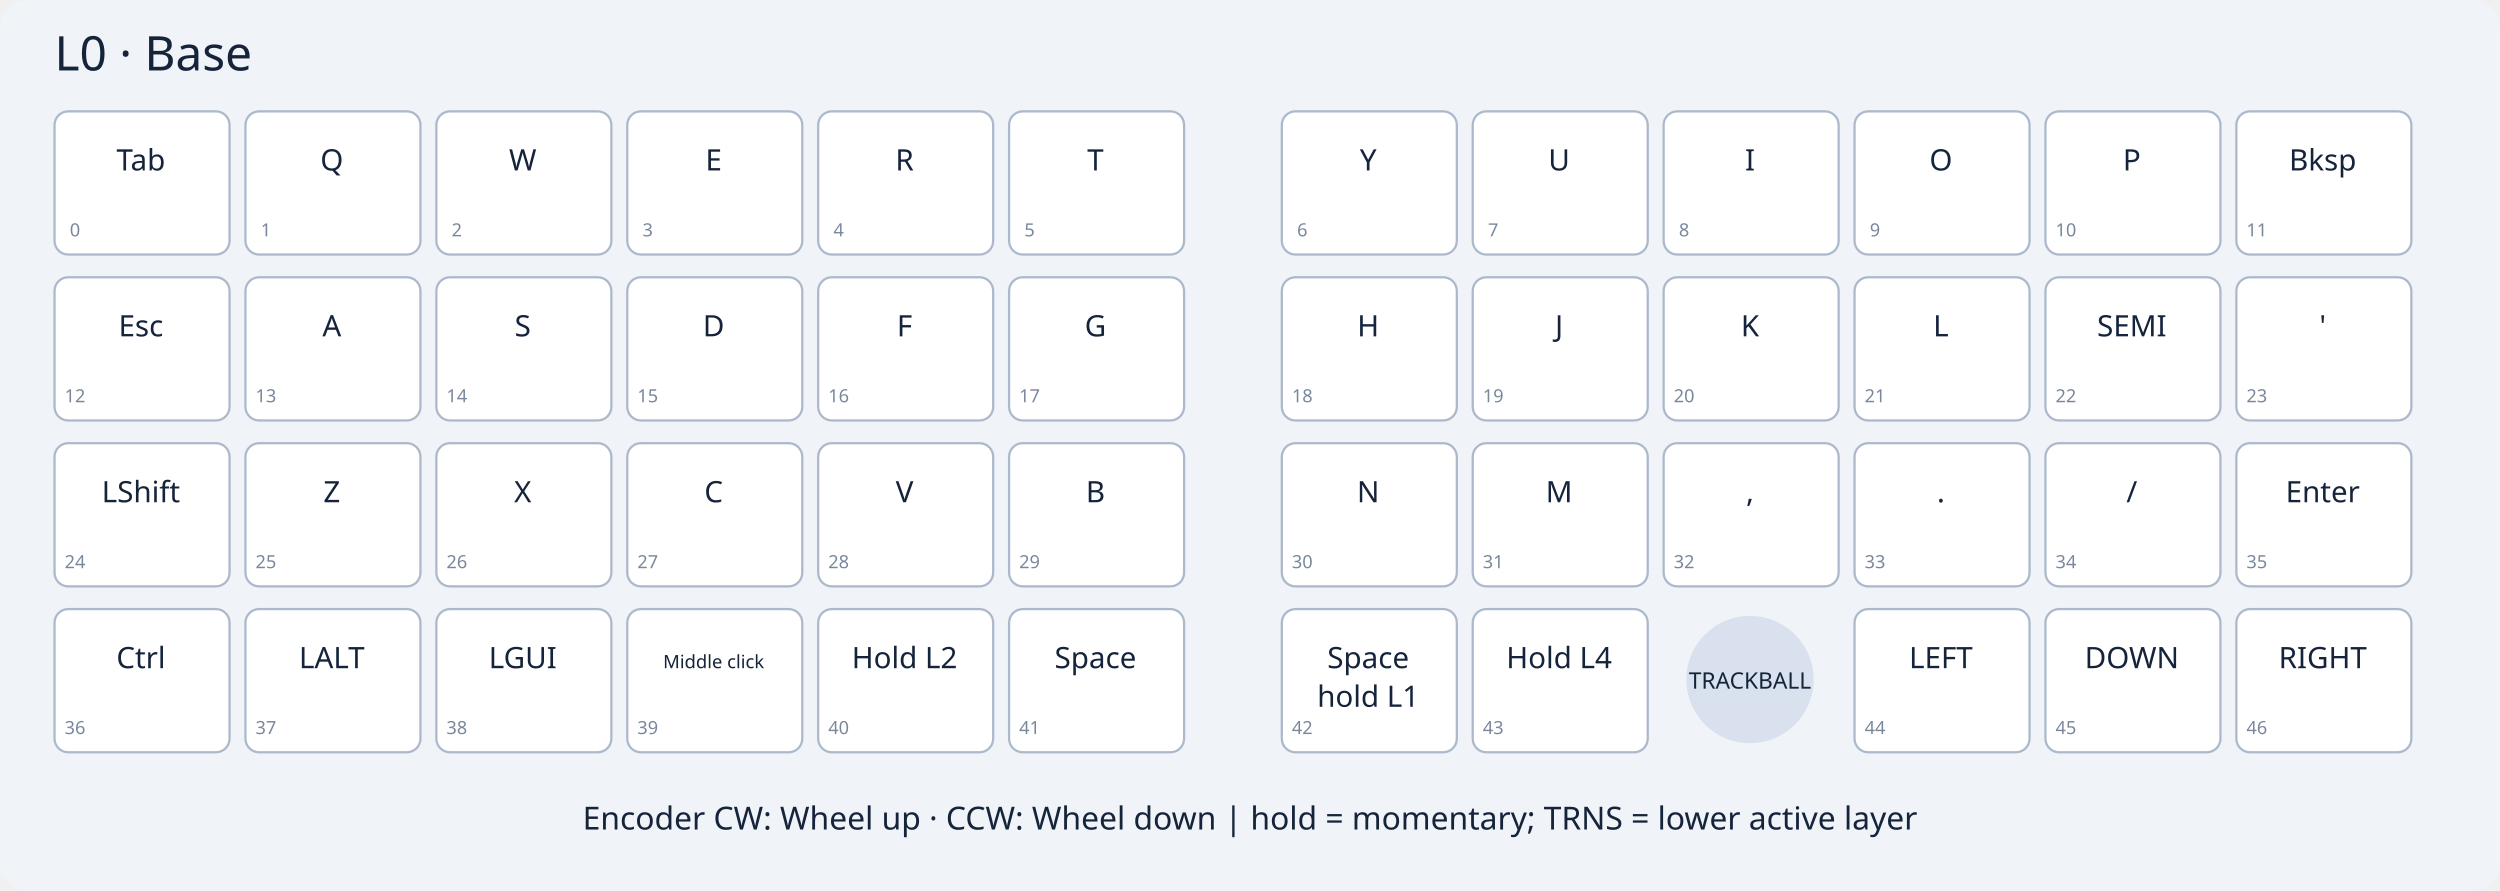
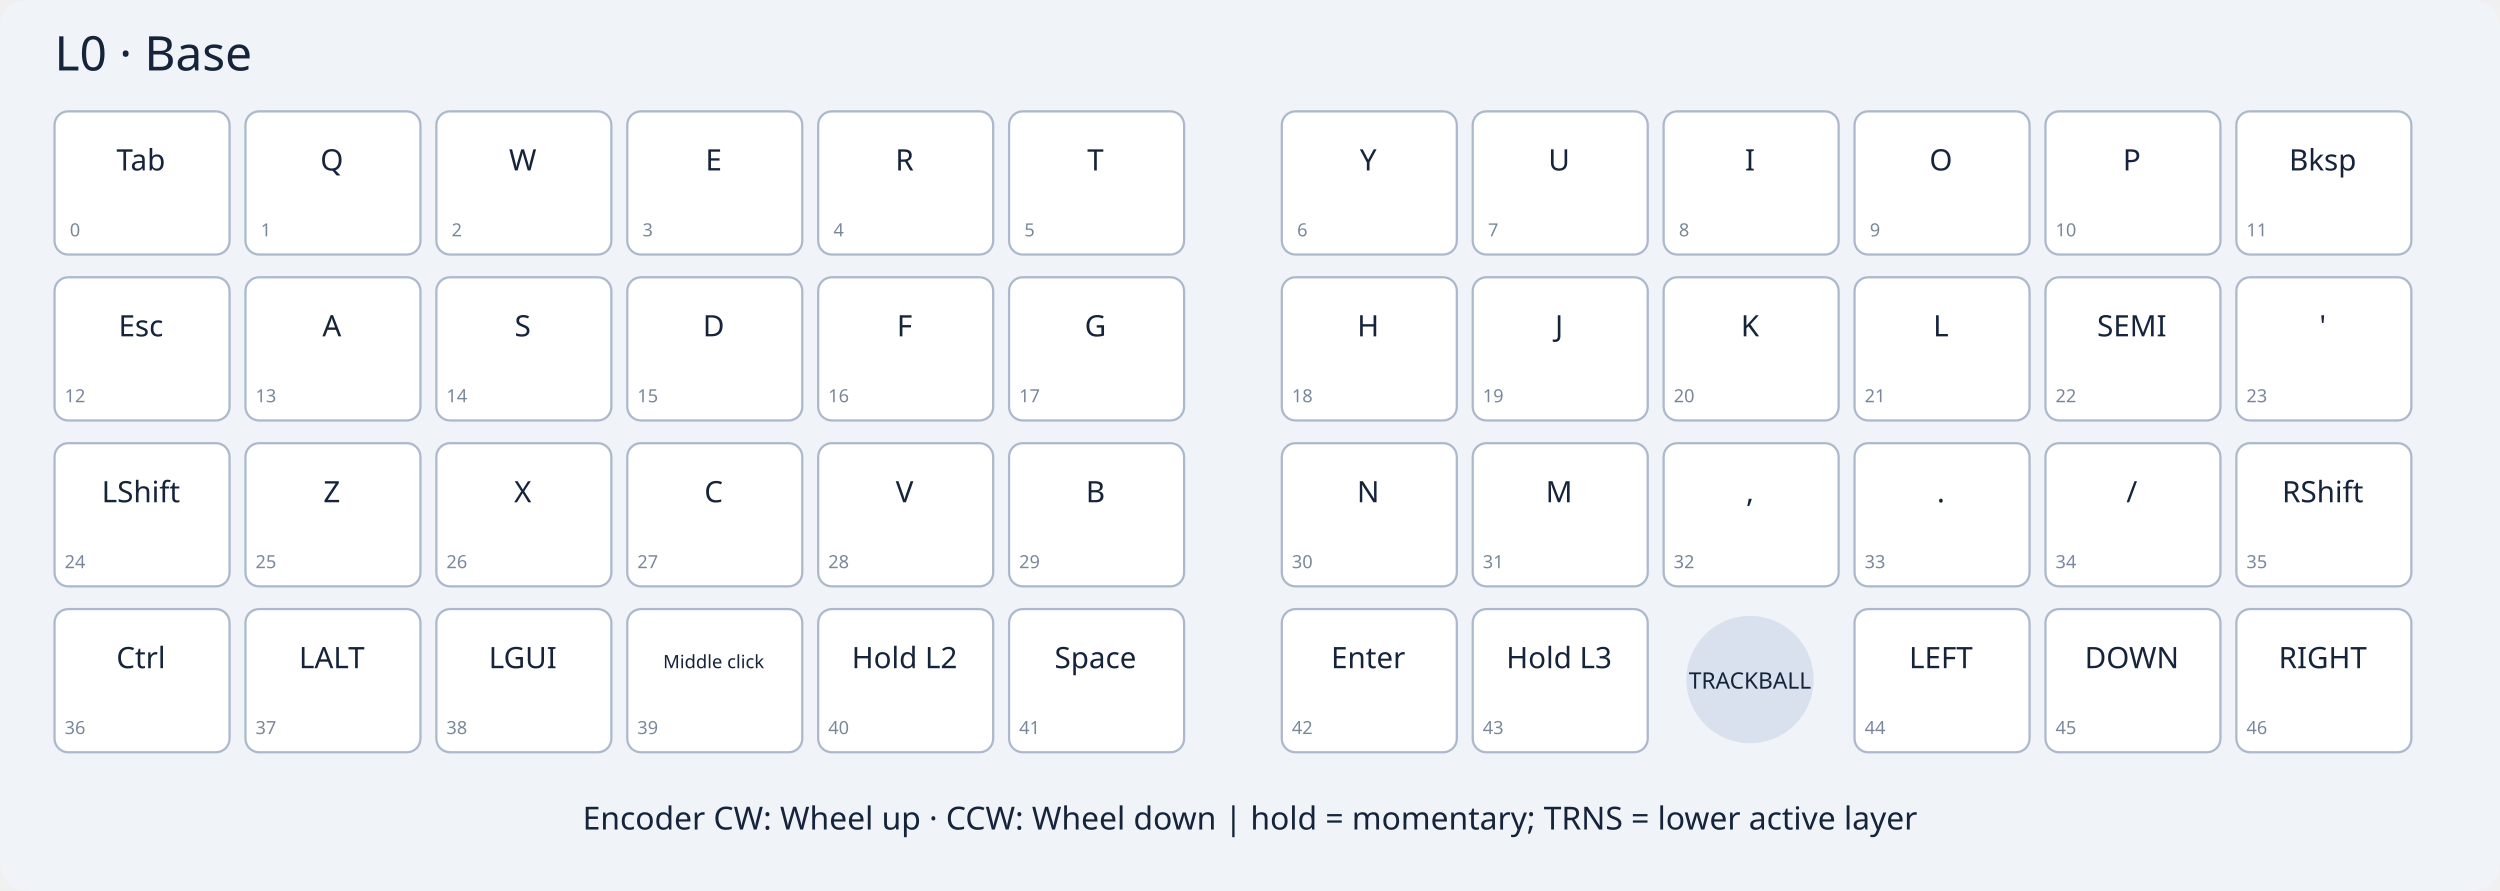
<svg xmlns="http://www.w3.org/2000/svg" width="1100" height="392" viewBox="0 0 1100 392">
  <rect width="1100" height="392" rx="12" fill="#f0f3f7" />
  <text x="24" y="31" font-family="sans-serif" font-size="21" fill="#15243b">L0 · Base</text>
  <g font-family="sans-serif" fill="#15243b" text-anchor="middle">
    <g>
      <rect x="24" y="49" width="77" height="63" rx="6" fill="white" stroke="#acb9cc" />
      <text x="62" y="75" font-size="13">Tab</text>
      <text x="33" y="104" font-size="8" fill="#79879b">0</text>
    </g>
    <g>
      <rect x="108" y="49" width="77" height="63" rx="6" fill="white" stroke="#acb9cc" />
      <text x="146" y="75" font-size="13">Q</text>
      <text x="117" y="104" font-size="8" fill="#79879b">1</text>
    </g>
    <g>
      <rect x="192" y="49" width="77" height="63" rx="6" fill="white" stroke="#acb9cc" />
      <text x="230" y="75" font-size="13">W</text>
      <text x="201" y="104" font-size="8" fill="#79879b">2</text>
    </g>
    <g>
      <rect x="276" y="49" width="77" height="63" rx="6" fill="white" stroke="#acb9cc" />
      <text x="314" y="75" font-size="13">E</text>
      <text x="285" y="104" font-size="8" fill="#79879b">3</text>
    </g>
    <g>
      <rect x="360" y="49" width="77" height="63" rx="6" fill="white" stroke="#acb9cc" />
      <text x="398" y="75" font-size="13">R</text>
      <text x="369" y="104" font-size="8" fill="#79879b">4</text>
    </g>
    <g>
      <rect x="444" y="49" width="77" height="63" rx="6" fill="white" stroke="#acb9cc" />
      <text x="482" y="75" font-size="13">T</text>
      <text x="453" y="104" font-size="8" fill="#79879b">5</text>
    </g>
    <g>
      <rect x="564" y="49" width="77" height="63" rx="6" fill="white" stroke="#acb9cc" />
      <text x="602" y="75" font-size="13">Y</text>
      <text x="573" y="104" font-size="8" fill="#79879b">6</text>
    </g>
    <g>
      <rect x="648" y="49" width="77" height="63" rx="6" fill="white" stroke="#acb9cc" />
      <text x="686" y="75" font-size="13">U</text>
      <text x="657" y="104" font-size="8" fill="#79879b">7</text>
    </g>
    <g>
      <rect x="732" y="49" width="77" height="63" rx="6" fill="white" stroke="#acb9cc" />
      <text x="770" y="75" font-size="13">I</text>
      <text x="741" y="104" font-size="8" fill="#79879b">8</text>
    </g>
    <g>
      <rect x="816" y="49" width="77" height="63" rx="6" fill="white" stroke="#acb9cc" />
      <text x="854" y="75" font-size="13">O</text>
      <text x="825" y="104" font-size="8" fill="#79879b">9</text>
    </g>
    <g>
      <rect x="900" y="49" width="77" height="63" rx="6" fill="white" stroke="#acb9cc" />
      <text x="938" y="75" font-size="13">P</text>
      <text x="909" y="104" font-size="8" fill="#79879b">10</text>
    </g>
    <g>
      <rect x="984" y="49" width="77" height="63" rx="6" fill="white" stroke="#acb9cc" />
      <text x="1022" y="75" font-size="13">Bksp</text>
      <text x="993" y="104" font-size="8" fill="#79879b">11</text>
    </g>
    <g>
      <rect x="24" y="122" width="77" height="63" rx="6" fill="white" stroke="#acb9cc" />
      <text x="62" y="148" font-size="13">Esc</text>
      <text x="33" y="177" font-size="8" fill="#79879b">12</text>
    </g>
    <g>
      <rect x="108" y="122" width="77" height="63" rx="6" fill="white" stroke="#acb9cc" />
      <text x="146" y="148" font-size="13">A</text>
      <text x="117" y="177" font-size="8" fill="#79879b">13</text>
    </g>
    <g>
      <rect x="192" y="122" width="77" height="63" rx="6" fill="white" stroke="#acb9cc" />
      <text x="230" y="148" font-size="13">S</text>
      <text x="201" y="177" font-size="8" fill="#79879b">14</text>
    </g>
    <g>
      <rect x="276" y="122" width="77" height="63" rx="6" fill="white" stroke="#acb9cc" />
      <text x="314" y="148" font-size="13">D</text>
      <text x="285" y="177" font-size="8" fill="#79879b">15</text>
    </g>
    <g>
      <rect x="360" y="122" width="77" height="63" rx="6" fill="white" stroke="#acb9cc" />
      <text x="398" y="148" font-size="13">F</text>
      <text x="369" y="177" font-size="8" fill="#79879b">16</text>
    </g>
    <g>
      <rect x="444" y="122" width="77" height="63" rx="6" fill="white" stroke="#acb9cc" />
      <text x="482" y="148" font-size="13">G</text>
      <text x="453" y="177" font-size="8" fill="#79879b">17</text>
    </g>
    <g>
      <rect x="564" y="122" width="77" height="63" rx="6" fill="white" stroke="#acb9cc" />
      <text x="602" y="148" font-size="13">H</text>
      <text x="573" y="177" font-size="8" fill="#79879b">18</text>
    </g>
    <g>
      <rect x="648" y="122" width="77" height="63" rx="6" fill="white" stroke="#acb9cc" />
      <text x="686" y="148" font-size="13">J</text>
      <text x="657" y="177" font-size="8" fill="#79879b">19</text>
    </g>
    <g>
      <rect x="732" y="122" width="77" height="63" rx="6" fill="white" stroke="#acb9cc" />
      <text x="770" y="148" font-size="13">K</text>
      <text x="741" y="177" font-size="8" fill="#79879b">20</text>
    </g>
    <g>
      <rect x="816" y="122" width="77" height="63" rx="6" fill="white" stroke="#acb9cc" />
      <text x="854" y="148" font-size="13">L</text>
      <text x="825" y="177" font-size="8" fill="#79879b">21</text>
    </g>
    <g>
      <rect x="900" y="122" width="77" height="63" rx="6" fill="white" stroke="#acb9cc" />
      <text x="938" y="148" font-size="13">SEMI</text>
      <text x="909" y="177" font-size="8" fill="#79879b">22</text>
    </g>
    <g>
      <rect x="984" y="122" width="77" height="63" rx="6" fill="white" stroke="#acb9cc" />
      <text x="1022" y="148" font-size="13">'</text>
      <text x="993" y="177" font-size="8" fill="#79879b">23</text>
    </g>
    <g>
      <rect x="24" y="195" width="77" height="63" rx="6" fill="white" stroke="#acb9cc" />
      <text x="62" y="221" font-size="13">LShift</text>
      <text x="33" y="250" font-size="8" fill="#79879b">24</text>
    </g>
    <g>
      <rect x="108" y="195" width="77" height="63" rx="6" fill="white" stroke="#acb9cc" />
      <text x="146" y="221" font-size="13">Z</text>
      <text x="117" y="250" font-size="8" fill="#79879b">25</text>
    </g>
    <g>
      <rect x="192" y="195" width="77" height="63" rx="6" fill="white" stroke="#acb9cc" />
      <text x="230" y="221" font-size="13">X</text>
      <text x="201" y="250" font-size="8" fill="#79879b">26</text>
    </g>
    <g>
      <rect x="276" y="195" width="77" height="63" rx="6" fill="white" stroke="#acb9cc" />
      <text x="314" y="221" font-size="13">C</text>
      <text x="285" y="250" font-size="8" fill="#79879b">27</text>
    </g>
    <g>
      <rect x="360" y="195" width="77" height="63" rx="6" fill="white" stroke="#acb9cc" />
      <text x="398" y="221" font-size="13">V</text>
      <text x="369" y="250" font-size="8" fill="#79879b">28</text>
    </g>
    <g>
      <rect x="444" y="195" width="77" height="63" rx="6" fill="white" stroke="#acb9cc" />
      <text x="482" y="221" font-size="13">B</text>
      <text x="453" y="250" font-size="8" fill="#79879b">29</text>
    </g>
    <g>
      <rect x="564" y="195" width="77" height="63" rx="6" fill="white" stroke="#acb9cc" />
      <text x="602" y="221" font-size="13">N</text>
      <text x="573" y="250" font-size="8" fill="#79879b">30</text>
    </g>
    <g>
      <rect x="648" y="195" width="77" height="63" rx="6" fill="white" stroke="#acb9cc" />
      <text x="686" y="221" font-size="13">M</text>
      <text x="657" y="250" font-size="8" fill="#79879b">31</text>
    </g>
    <g>
      <rect x="732" y="195" width="77" height="63" rx="6" fill="white" stroke="#acb9cc" />
      <text x="770" y="221" font-size="13">,</text>
      <text x="741" y="250" font-size="8" fill="#79879b">32</text>
    </g>
    <g>
      <rect x="816" y="195" width="77" height="63" rx="6" fill="white" stroke="#acb9cc" />
      <text x="854" y="221" font-size="13">.</text>
      <text x="825" y="250" font-size="8" fill="#79879b">33</text>
    </g>
    <g>
      <rect x="900" y="195" width="77" height="63" rx="6" fill="white" stroke="#acb9cc" />
      <text x="938" y="221" font-size="13">/</text>
      <text x="909" y="250" font-size="8" fill="#79879b">34</text>
    </g>
    <g>
      <rect x="984" y="195" width="77" height="63" rx="6" fill="white" stroke="#acb9cc" />
-       <text x="1022" y="221" font-size="13">Enter</text>
+       <text x="1022" y="221" font-size="13">RShift</text>
      <text x="993" y="250" font-size="8" fill="#79879b">35</text>
    </g>
    <g>
      <rect x="24" y="268" width="77" height="63" rx="6" fill="white" stroke="#acb9cc" />
      <text x="62" y="294" font-size="13">Ctrl</text>
      <text x="33" y="323" font-size="8" fill="#79879b">36</text>
    </g>
    <g>
      <rect x="108" y="268" width="77" height="63" rx="6" fill="white" stroke="#acb9cc" />
      <text x="146" y="294" font-size="13">LALT</text>
      <text x="117" y="323" font-size="8" fill="#79879b">37</text>
    </g>
    <g>
      <rect x="192" y="268" width="77" height="63" rx="6" fill="white" stroke="#acb9cc" />
      <text x="230" y="294" font-size="13">LGUI</text>
      <text x="201" y="323" font-size="8" fill="#79879b">38</text>
    </g>
    <g>
      <rect x="276" y="268" width="77" height="63" rx="6" fill="white" stroke="#acb9cc" />
      <text x="314" y="294" font-size="8.1">Middle click</text>
      <text x="285" y="323" font-size="8" fill="#79879b">39</text>
    </g>
    <g>
      <rect x="360" y="268" width="77" height="63" rx="6" fill="white" stroke="#acb9cc" />
      <text x="398" y="294" font-size="13">Hold L2</text>
      <text x="369" y="323" font-size="8" fill="#79879b">40</text>
    </g>
    <g>
      <rect x="444" y="268" width="77" height="63" rx="6" fill="white" stroke="#acb9cc" />
      <text x="482" y="294" font-size="13">Space</text>
      <text x="453" y="323" font-size="8" fill="#79879b">41</text>
    </g>
    <g>
      <rect x="564" y="268" width="77" height="63" rx="6" fill="white" stroke="#acb9cc" />
-       <text x="602" y="294" font-size="13">Space</text>
-       <text x="602" y="311" font-size="13">hold L1</text>
+       <text x="602" y="294" font-size="13">Enter</text>
      <text x="573" y="323" font-size="8" fill="#79879b">42</text>
    </g>
    <g>
      <rect x="648" y="268" width="77" height="63" rx="6" fill="white" stroke="#acb9cc" />
-       <text x="686" y="294" font-size="13">Hold L4</text>
+       <text x="686" y="294" font-size="13">Hold L3</text>
      <text x="657" y="323" font-size="8" fill="#79879b">43</text>
    </g>
    <circle cx="770" cy="299" r="28" fill="#d8e1ed" />
    <text x="770" y="303" font-size="10">TRACKBALL</text>
    <g>
      <rect x="816" y="268" width="77" height="63" rx="6" fill="white" stroke="#acb9cc" />
      <text x="854" y="294" font-size="13">LEFT</text>
      <text x="825" y="323" font-size="8" fill="#79879b">44</text>
    </g>
    <g>
      <rect x="900" y="268" width="77" height="63" rx="6" fill="white" stroke="#acb9cc" />
      <text x="938" y="294" font-size="13">DOWN</text>
      <text x="909" y="323" font-size="8" fill="#79879b">45</text>
    </g>
    <g>
      <rect x="984" y="268" width="77" height="63" rx="6" fill="white" stroke="#acb9cc" />
      <text x="1022" y="294" font-size="13">RIGHT</text>
      <text x="993" y="323" font-size="8" fill="#79879b">46</text>
    </g>
    <text x="550" y="365" font-size="14">Encoder CW: Wheel up · CCW: Wheel down | hold = momentary; TRNS = lower active layer</text>
  </g>
</svg>
